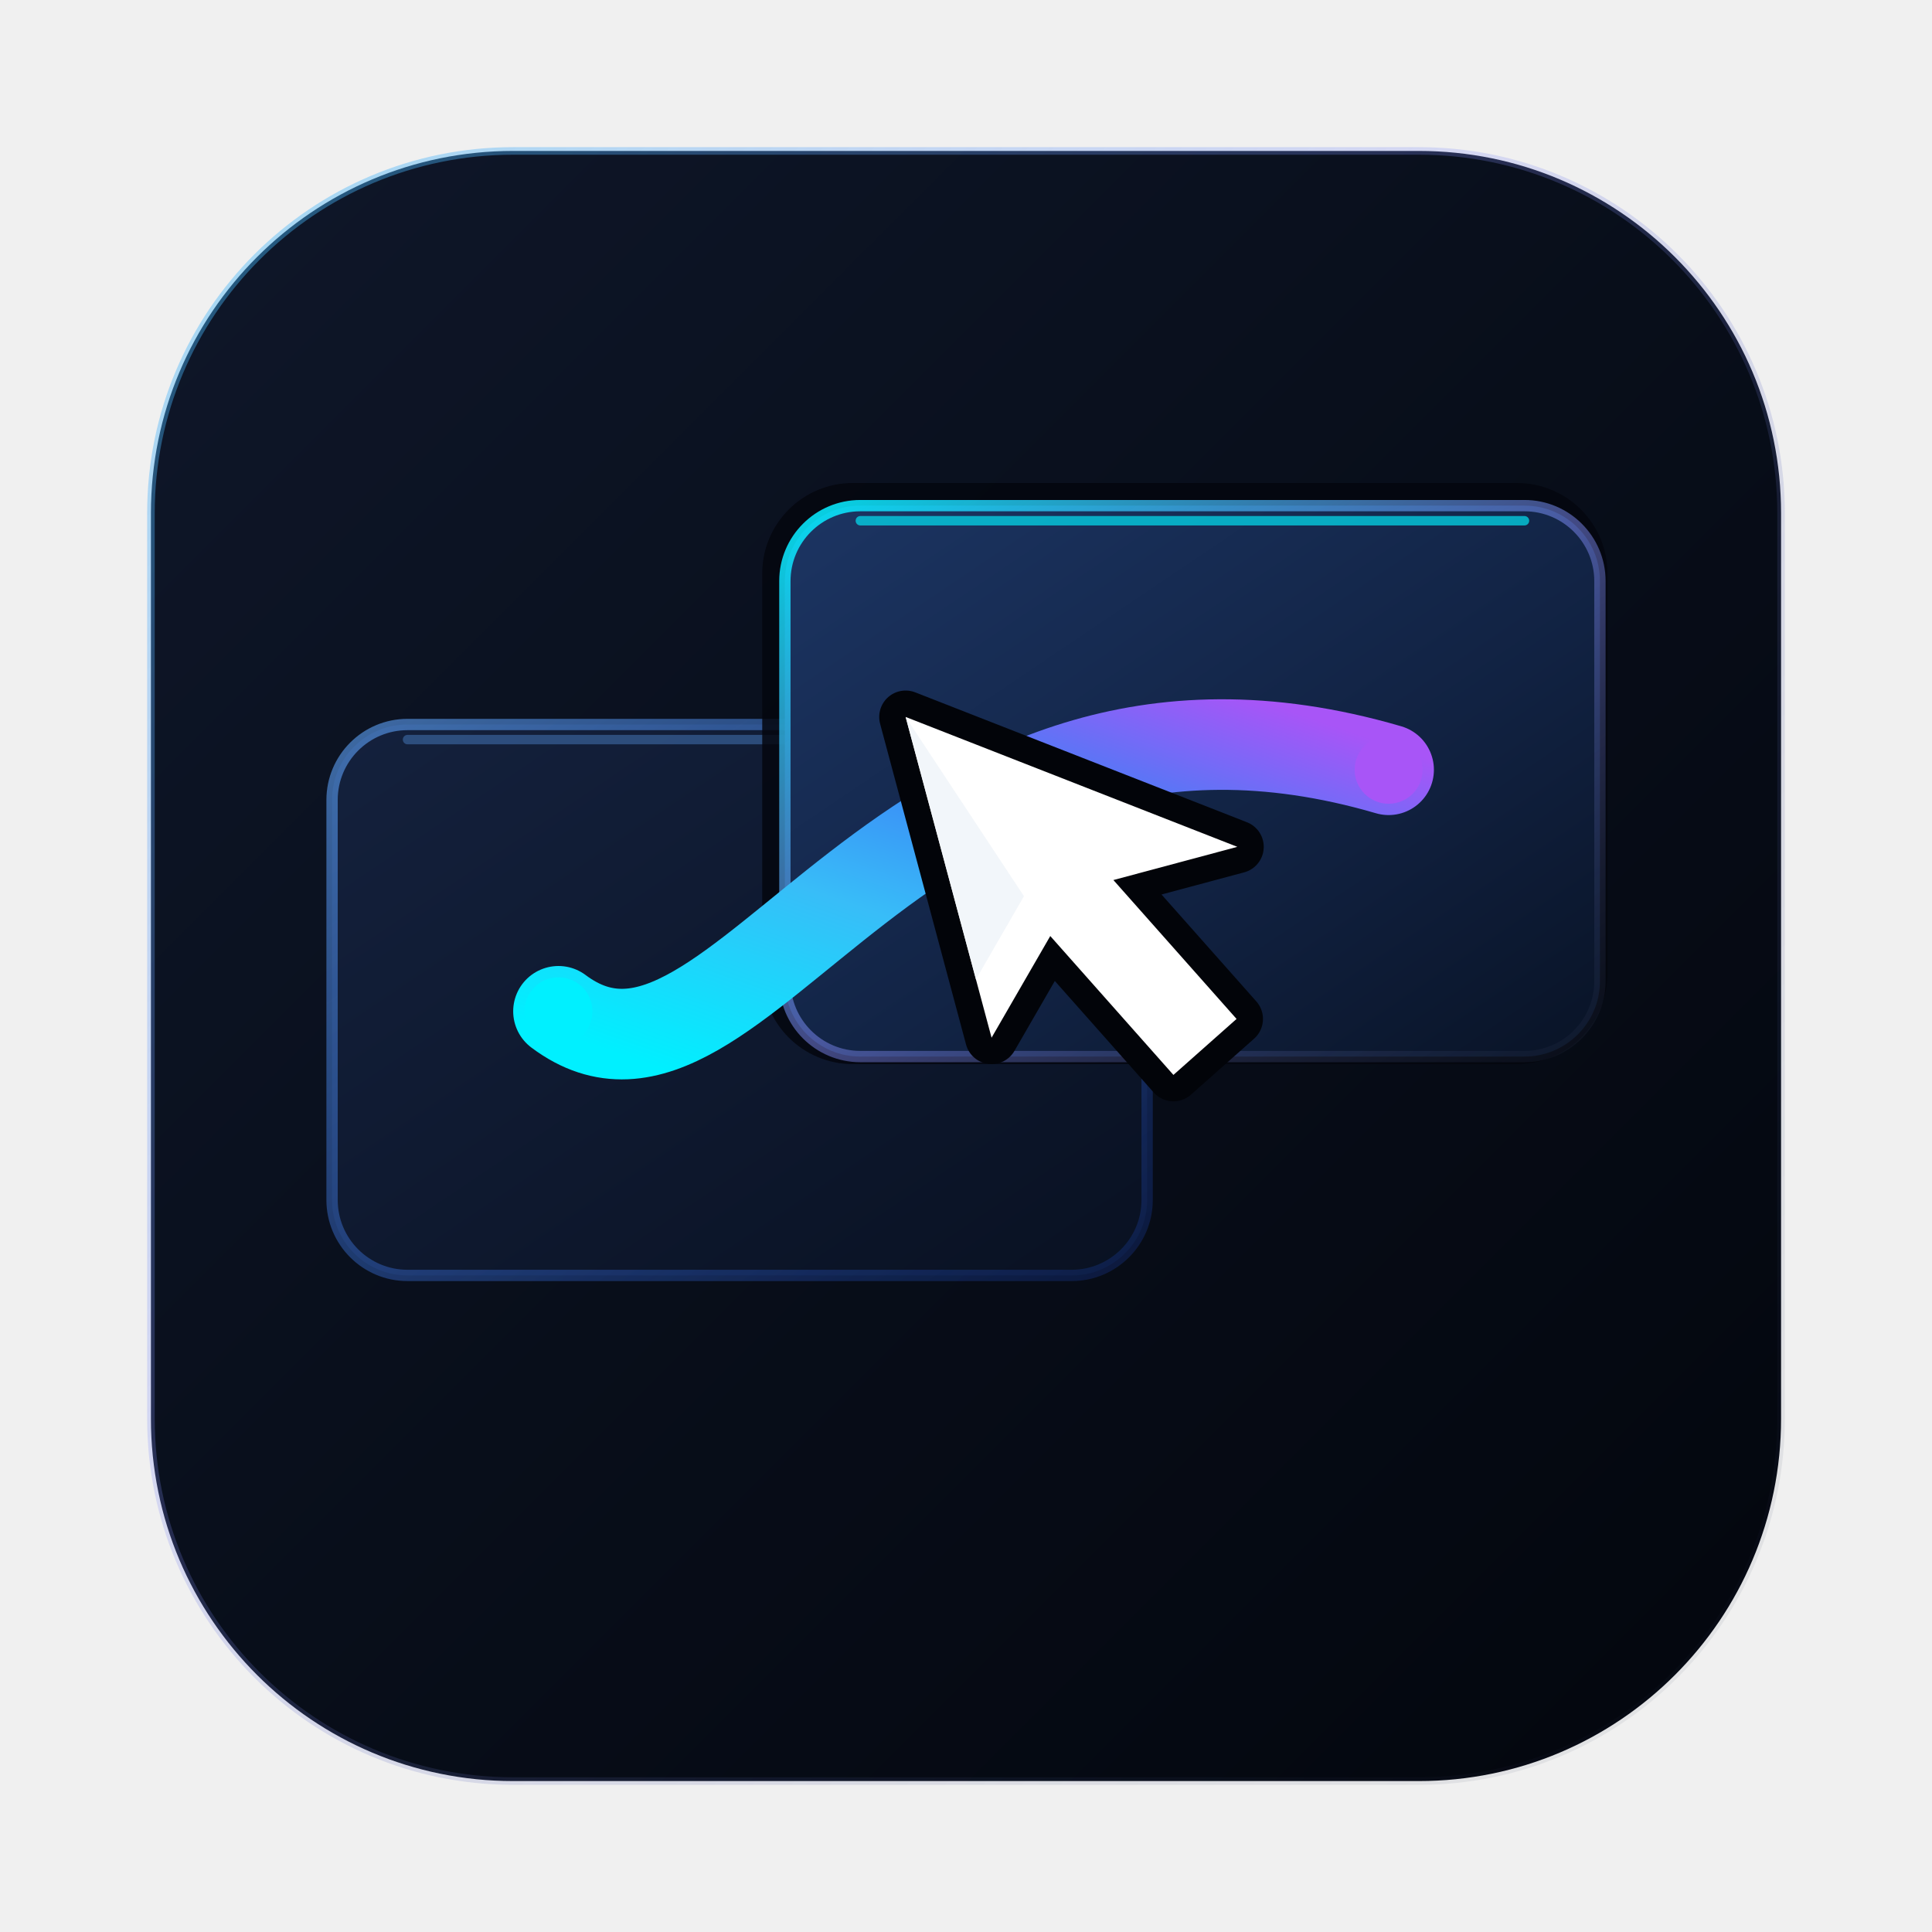
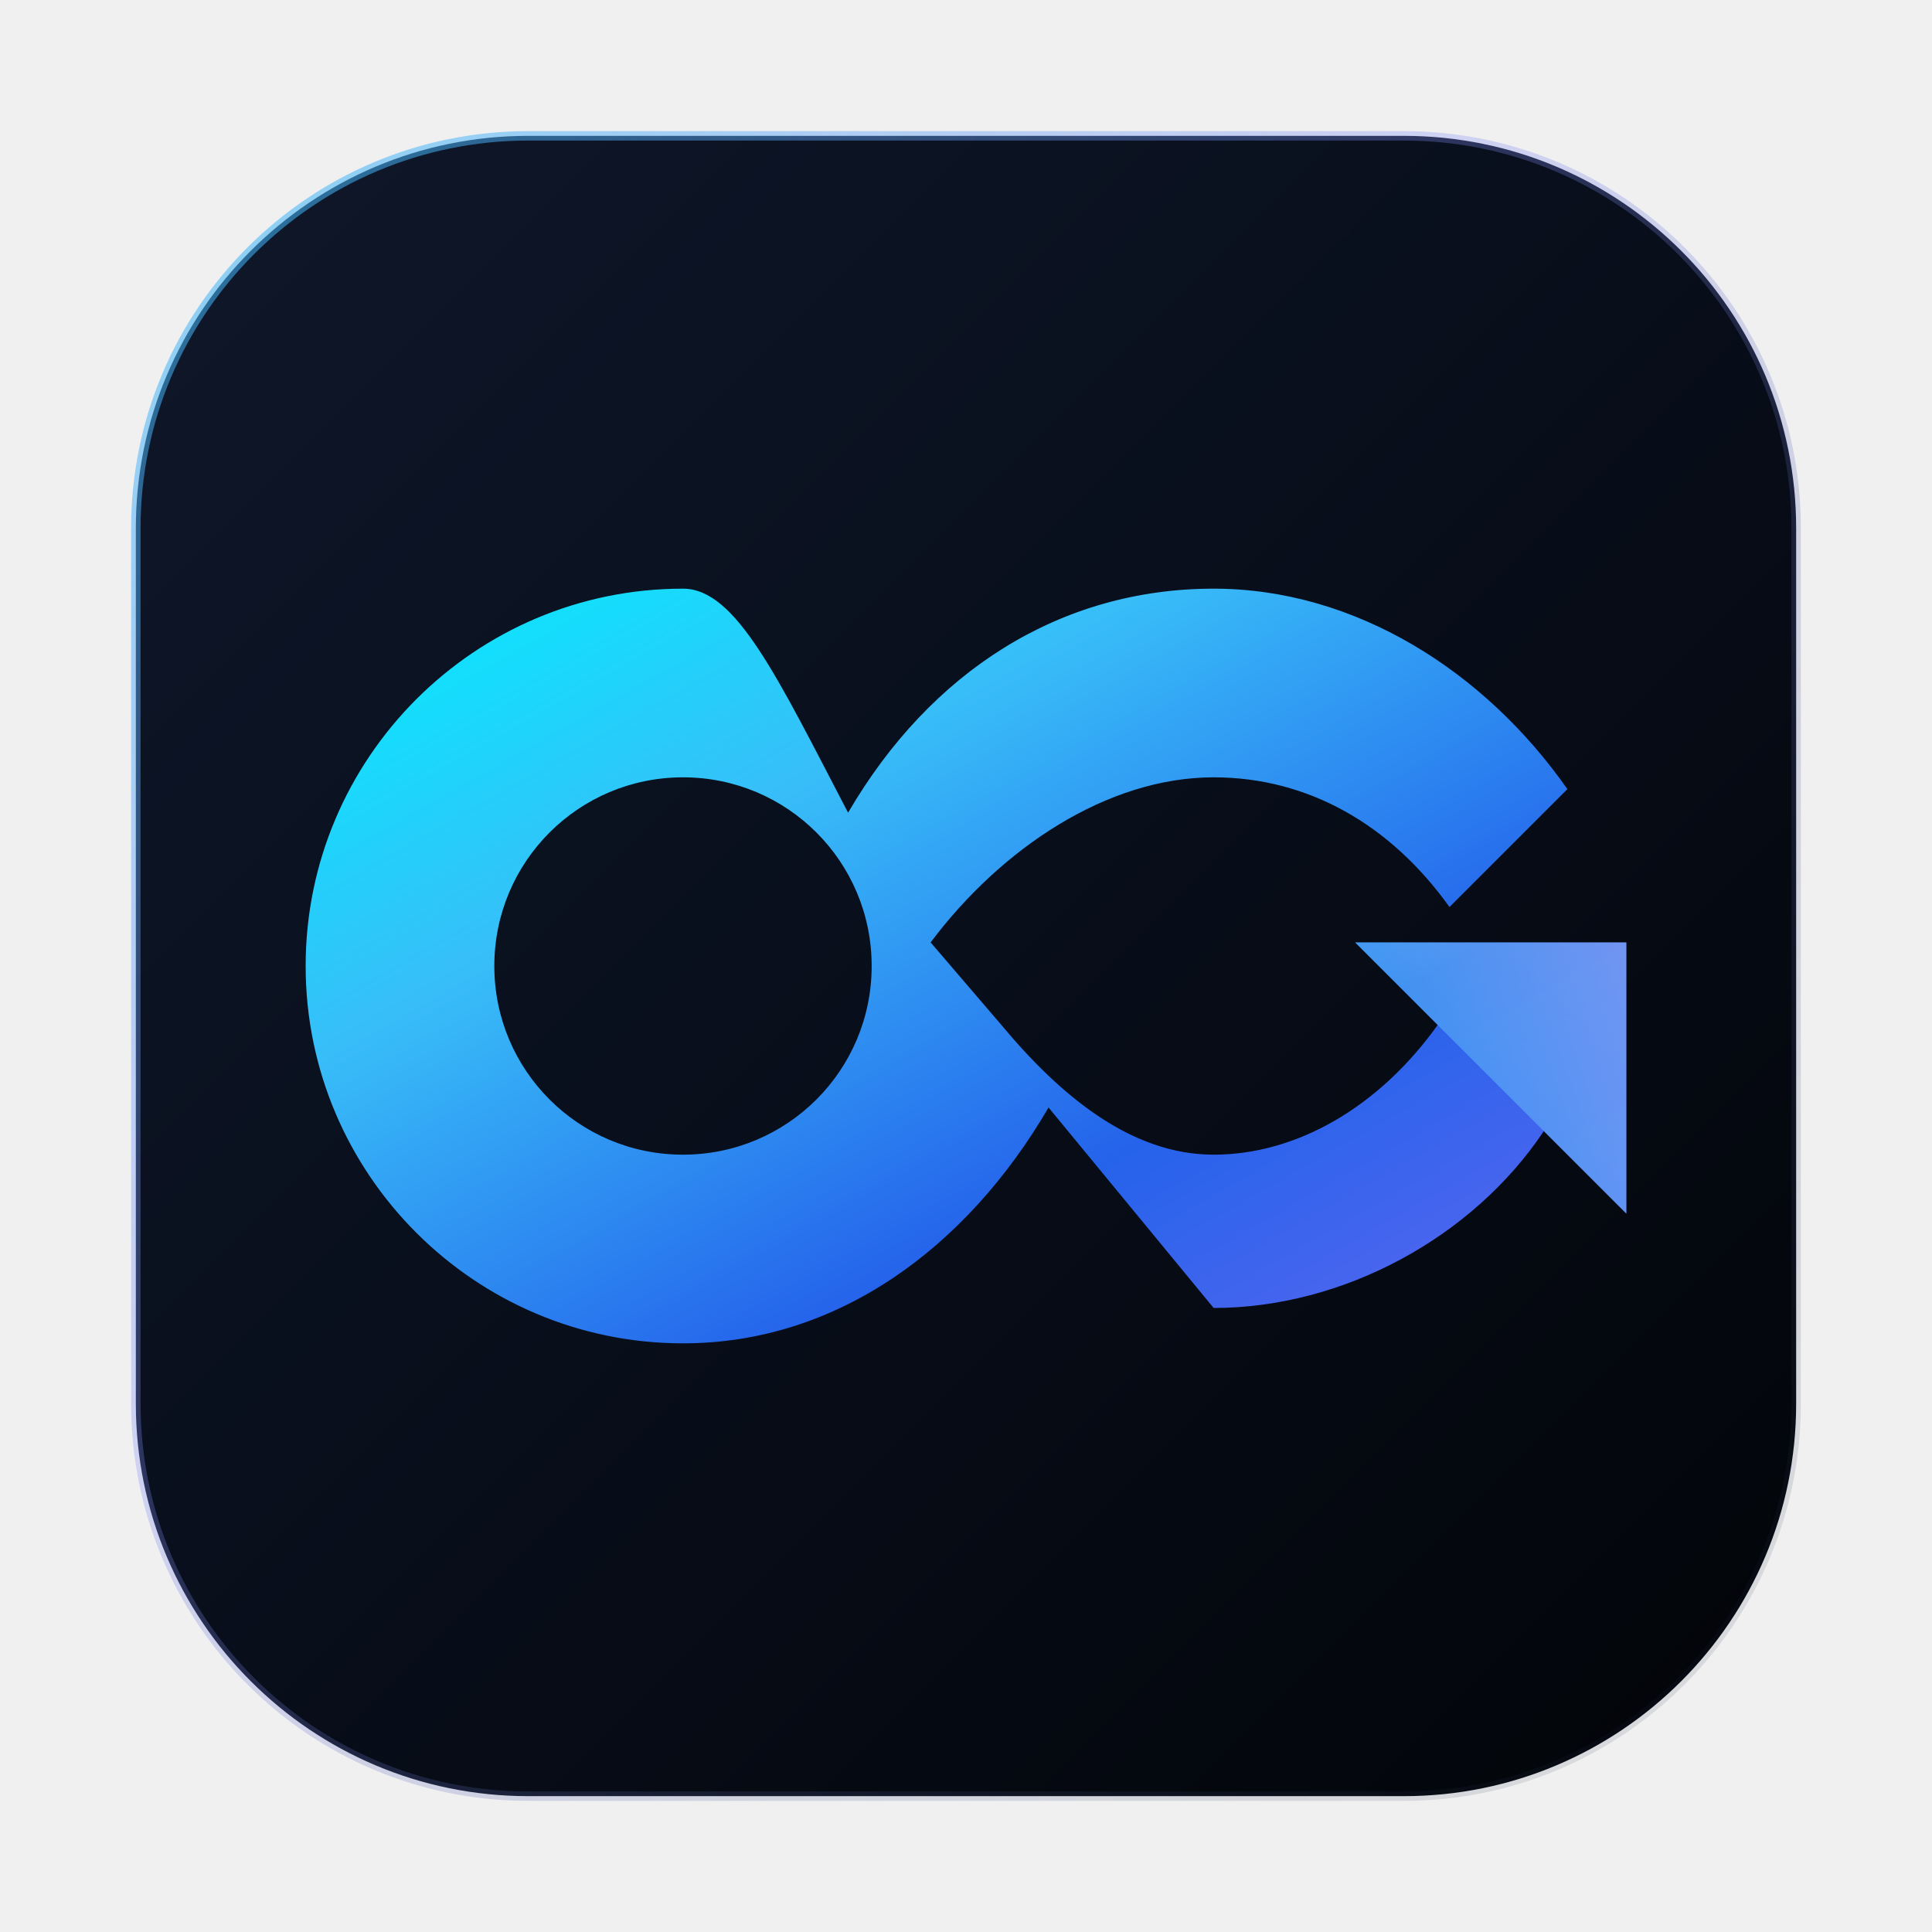
- <svg xmlns="http://www.w3.org/2000/svg" viewBox="0 0 512 512" width="512" height="512" role="img" aria-labelledby="app-title">
+ <svg xmlns="http://www.w3.org/2000/svg" viewBox="0 0 1024 1024" width="1024" height="1024" role="img" aria-labelledby="app-title">
  <defs>
-     <linearGradient id="ms-bg" x1="0%" y1="0%" x2="100%" y2="100%">
+     <linearGradient id="b-bg" x1="0%" y1="0%" x2="100%" y2="100%">
      <stop offset="0%" stop-color="#0F172A" />
      <stop offset="50%" stop-color="#080E1A" />
-       <stop offset="100%" stop-color="#03060D" />
+       <stop offset="100%" stop-color="#020408" />
    </linearGradient>
-     <linearGradient id="ms-tile-rim" x1="0%" y1="0%" x2="100%" y2="100%">
-       <stop offset="0%" stop-color="#38BDF8" stop-opacity="0.45" />
-       <stop offset="40%" stop-color="#818CF8" stop-opacity="0.25" />
-       <stop offset="100%" stop-color="#1E293B" stop-opacity="0.05" />
+     <linearGradient id="b-rim" x1="0%" y1="0%" x2="100%" y2="100%">
+       <stop offset="0%" stop-color="#38BDF8" stop-opacity="0.6" />
+       <stop offset="40%" stop-color="#818CF8" stop-opacity="0.3" />
+       <stop offset="100%" stop-color="#1E293B" stop-opacity="0.1" />
    </linearGradient>
-     <linearGradient id="ms-s1-glass" x1="0%" y1="0%" x2="100%" y2="100%">
-       <stop offset="0%" stop-color="#14213D" />
-       <stop offset="100%" stop-color="#091122" />
+     <linearGradient id="b-flow" x1="0%" y1="0%" x2="100%" y2="100%">
+       <stop offset="0%" stop-color="#00F0FF" />
+       <stop offset="32%" stop-color="#38BDF8" />
+       <stop offset="68%" stop-color="#2563EB" />
+       <stop offset="100%" stop-color="#6366F1" />
    </linearGradient>
-     <linearGradient id="ms-s1-rim" x1="0%" y1="0%" x2="100%" y2="100%">
-       <stop offset="0%" stop-color="#60A5FA" stop-opacity="0.6" />
-       <stop offset="100%" stop-color="#1D4ED8" stop-opacity="0.2" />
-     </linearGradient>
-     <linearGradient id="ms-s2-glass" x1="0%" y1="0%" x2="100%" y2="100%">
-       <stop offset="0%" stop-color="#1C3563" />
-       <stop offset="60%" stop-color="#112242" />
-       <stop offset="100%" stop-color="#091326" />
-     </linearGradient>
-     <linearGradient id="ms-s2-rim" x1="0%" y1="0%" x2="100%" y2="100%">
-       <stop offset="0%" stop-color="#00F0FF" stop-opacity="0.9" />
-       <stop offset="50%" stop-color="#818CF8" stop-opacity="0.5" />
-       <stop offset="100%" stop-color="#1E293B" stop-opacity="0.2" />
-     </linearGradient>
-     <linearGradient id="ms-stream" x1="0%" y1="100%" x2="100%" y2="0%">
+     <linearGradient id="b-facet" x1="0%" y1="100%" x2="100%" y2="0%">
      <stop offset="0%" stop-color="#00F0FF" />
-       <stop offset="40%" stop-color="#38BDF8" />
-       <stop offset="70%" stop-color="#3B82F6" />
-       <stop offset="100%" stop-color="#A855F7" />
+       <stop offset="100%" stop-color="#FFFFFF" />
    </linearGradient>
  </defs>
-   <rect x="40" y="40" width="432" height="432" rx="96" fill="url(#ms-bg)" />
-   <rect x="40" y="40" width="432" height="432" rx="96" fill="none" stroke="url(#ms-tile-rim)" stroke-width="2" />
-   <g id="screen-host">
-     <rect x="88" y="192" width="216" height="146" rx="20" fill="url(#ms-s1-glass)" stroke="url(#ms-s1-rim)" stroke-width="3" />
-     <path d="M 108 196 L 284 196" stroke="#60A5FA" stroke-opacity="0.35" stroke-width="2.5" stroke-linecap="round" />
-   </g>
-   <rect x="202" y="128" width="224" height="154" rx="24" fill="#03060E" opacity="0.85" />
-   <g id="screen-client">
-     <rect x="208" y="134" width="216" height="146" rx="20" fill="url(#ms-s2-glass)" stroke="url(#ms-s2-rim)" stroke-width="3" />
-     <path d="M 228 138 L 404 138" stroke="#00F0FF" stroke-opacity="0.65" stroke-width="2.5" stroke-linecap="round" />
-   </g>
-   <g id="connection-line">
-     <path d="M 148 268 C 196 304 238 166 368 204" fill="none" stroke="url(#ms-stream)" stroke-width="24" stroke-linecap="round" />
-     <circle cx="148" cy="268" r="9" fill="#00F0FF" />
-     <circle cx="368" cy="204" r="9" fill="#A855F7" />
-   </g>
-   <g id="cursor-hero" transform="translate(240, 190) rotate(-15)">
-     <path d="M 0 0 L 0 88 L 22 66 L 44 110 L 64 100 L 42 56 L 76 56 Z" fill="#020409" stroke="#020409" stroke-width="14" stroke-linejoin="round" stroke-linecap="round" />
-     <path d="M 0 0 L 0 88 L 22 66 L 44 110 L 64 100 L 42 56 L 76 56 Z" fill="#FFFFFF" />
-     <path d="M 0 0 L 0 72 L 18 54 L 0 0 Z" fill="#F1F5F9" opacity="0.9" />
+   <rect x="72" y="72" width="880" height="880" rx="208" fill="url(#b-bg)" stroke="url(#b-rim)" stroke-width="5" />
+   <g transform="translate(112, 112) scale(3.125)">
+     <path fill="url(#b-flow)" fill-rule="evenodd" d="       M 80 64       C 44.7 64 16 92.7 16 128       C 16 163.3 44.7 192 80 192       C 106 192 128 176 142 152       L 170 186       C 192 186 214 174 226 156       L 240 170       V 124       H 194       L 208 138       C 198 152 184 160 170 160       C 156 160 144 150 134 138       L 122 124       C 134 108 152 96 170 96       C 186 96 200 104 210 118       L 230 98       C 216 78 194 64 170 64       C 144 64 122 78 108 102       C 96 79 89 64 80 64       Z       M 80 96       C 97.7 96 112 110.3 112 128       C 112 145.7 97.7 160 80 160       C 62.3 160 48 145.7 48 128       C 48 110.3 62.3 96 80 96       Z     " />
+     <path fill="url(#b-facet)" fill-opacity="0.32" d="       M 194 124       L 240 124       L 240 170       Z     " />
  </g>
</svg>
